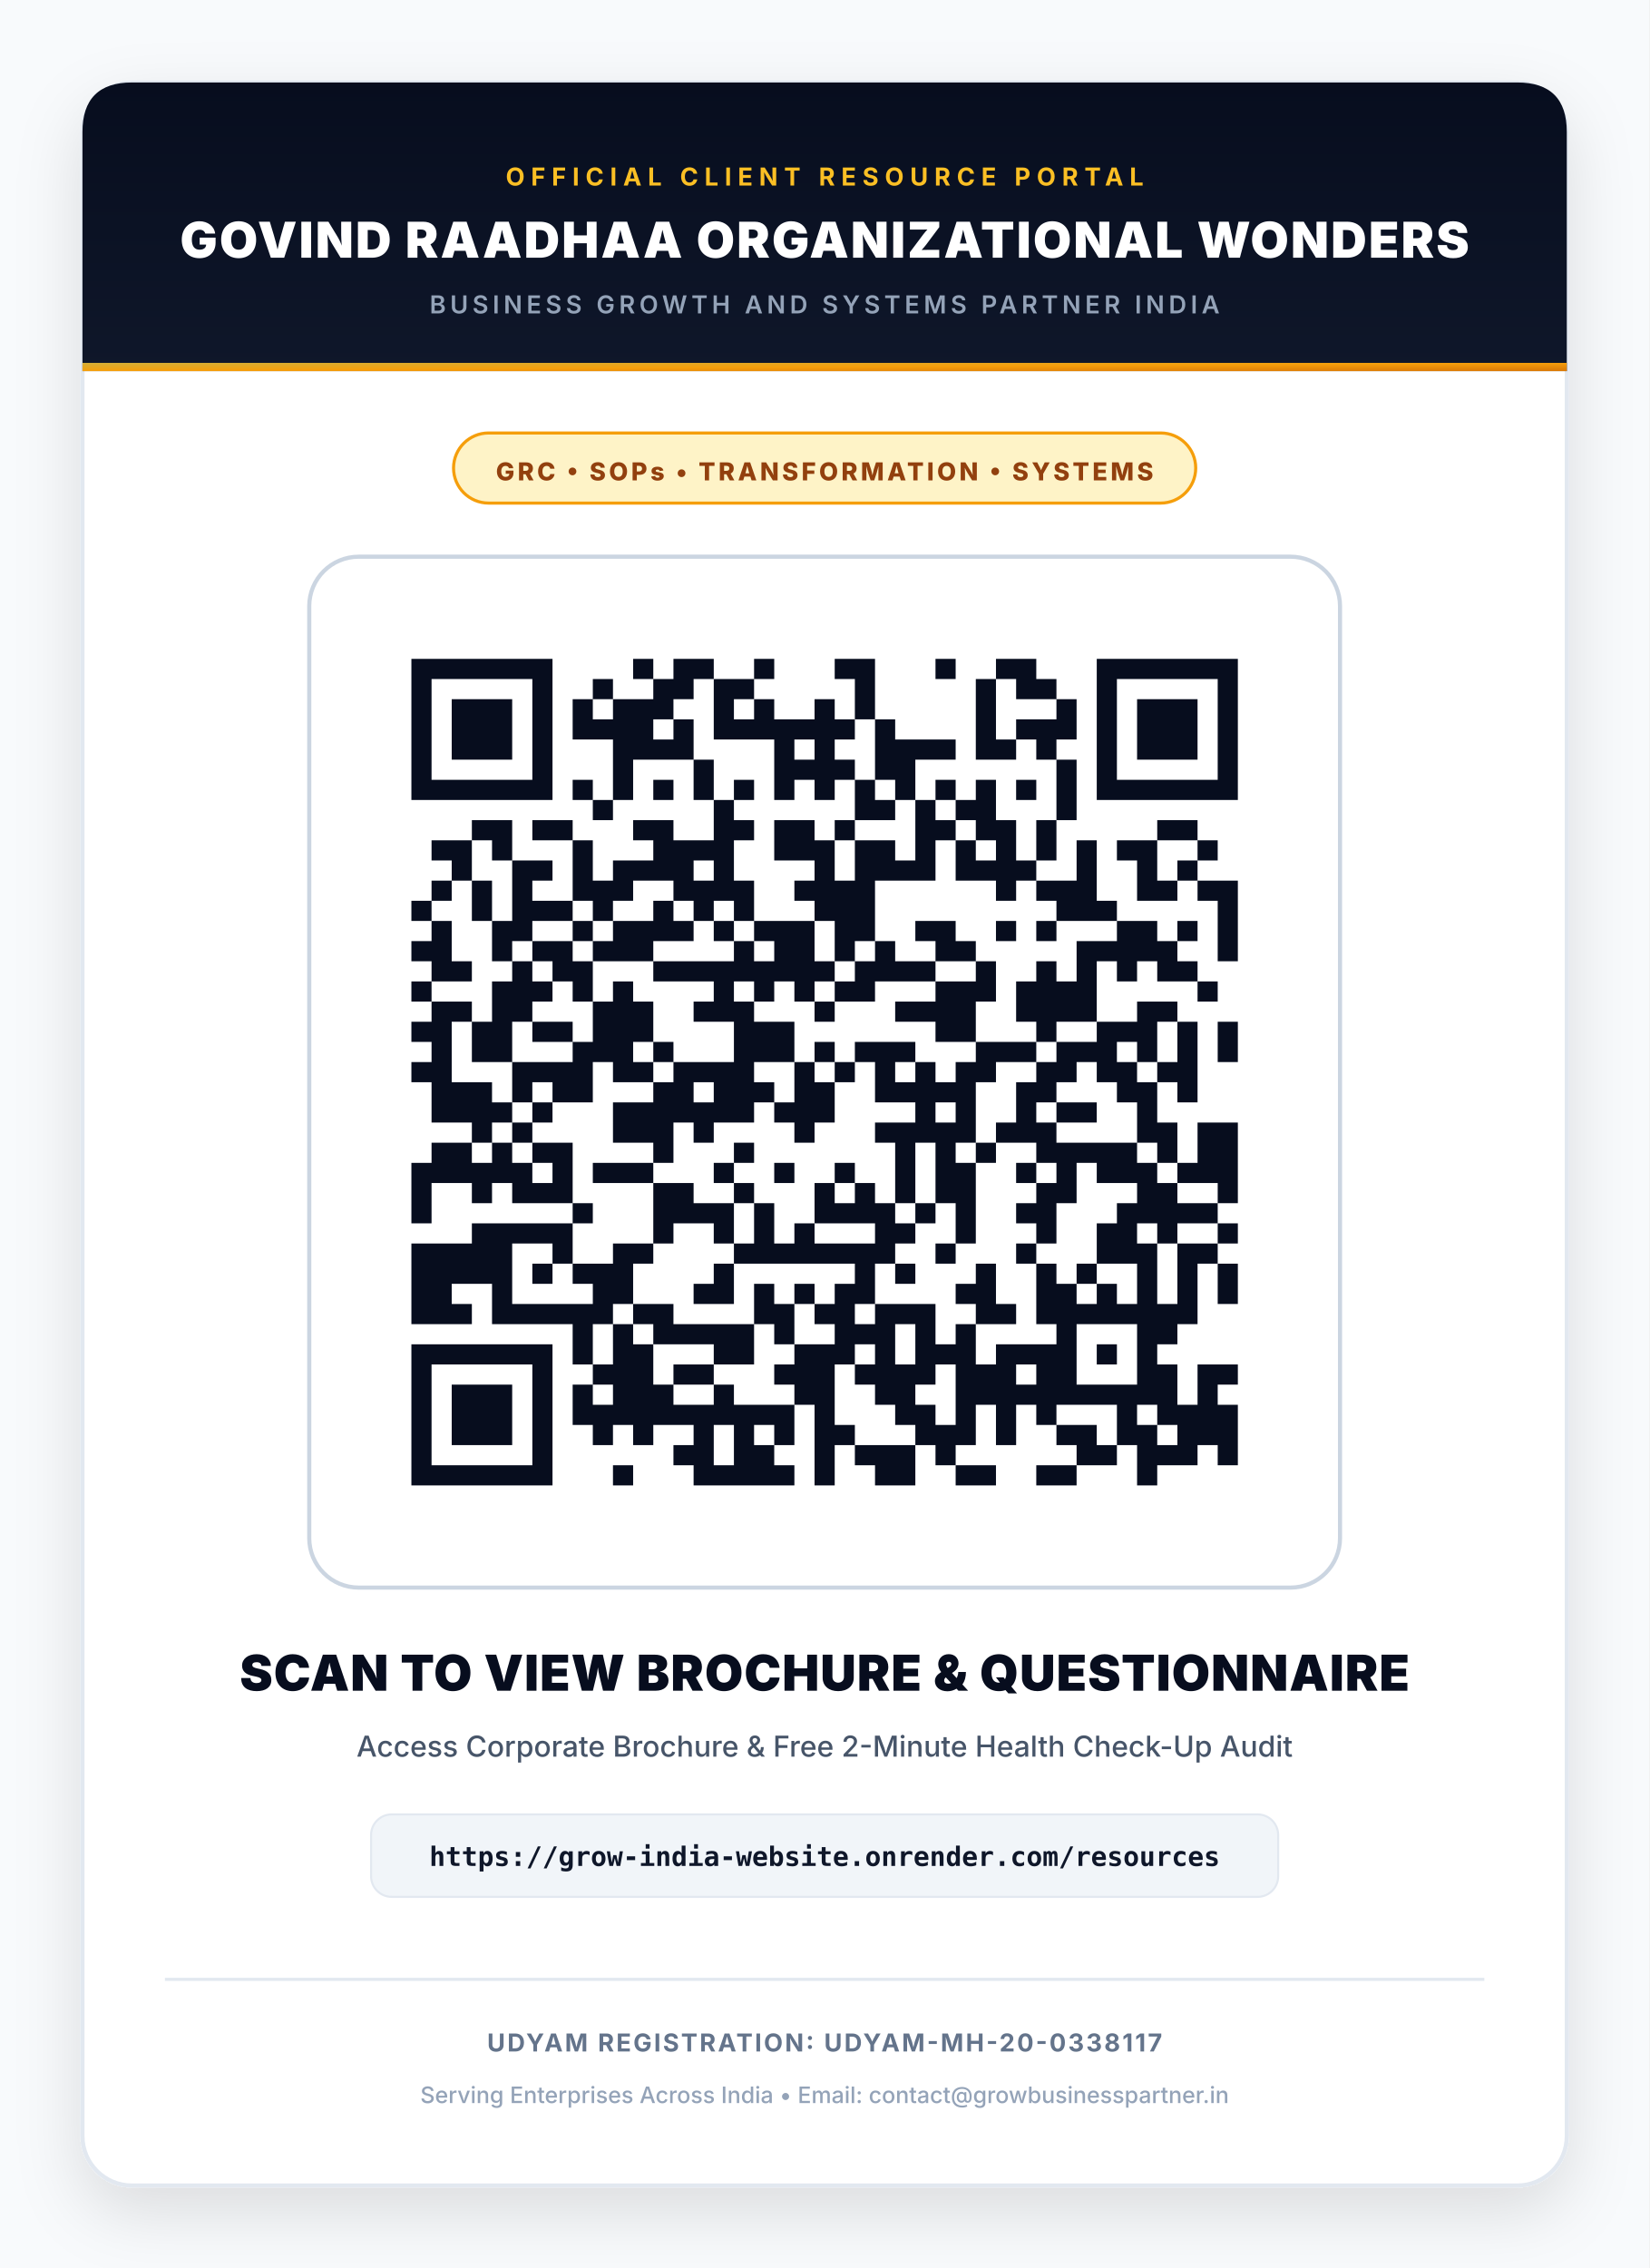
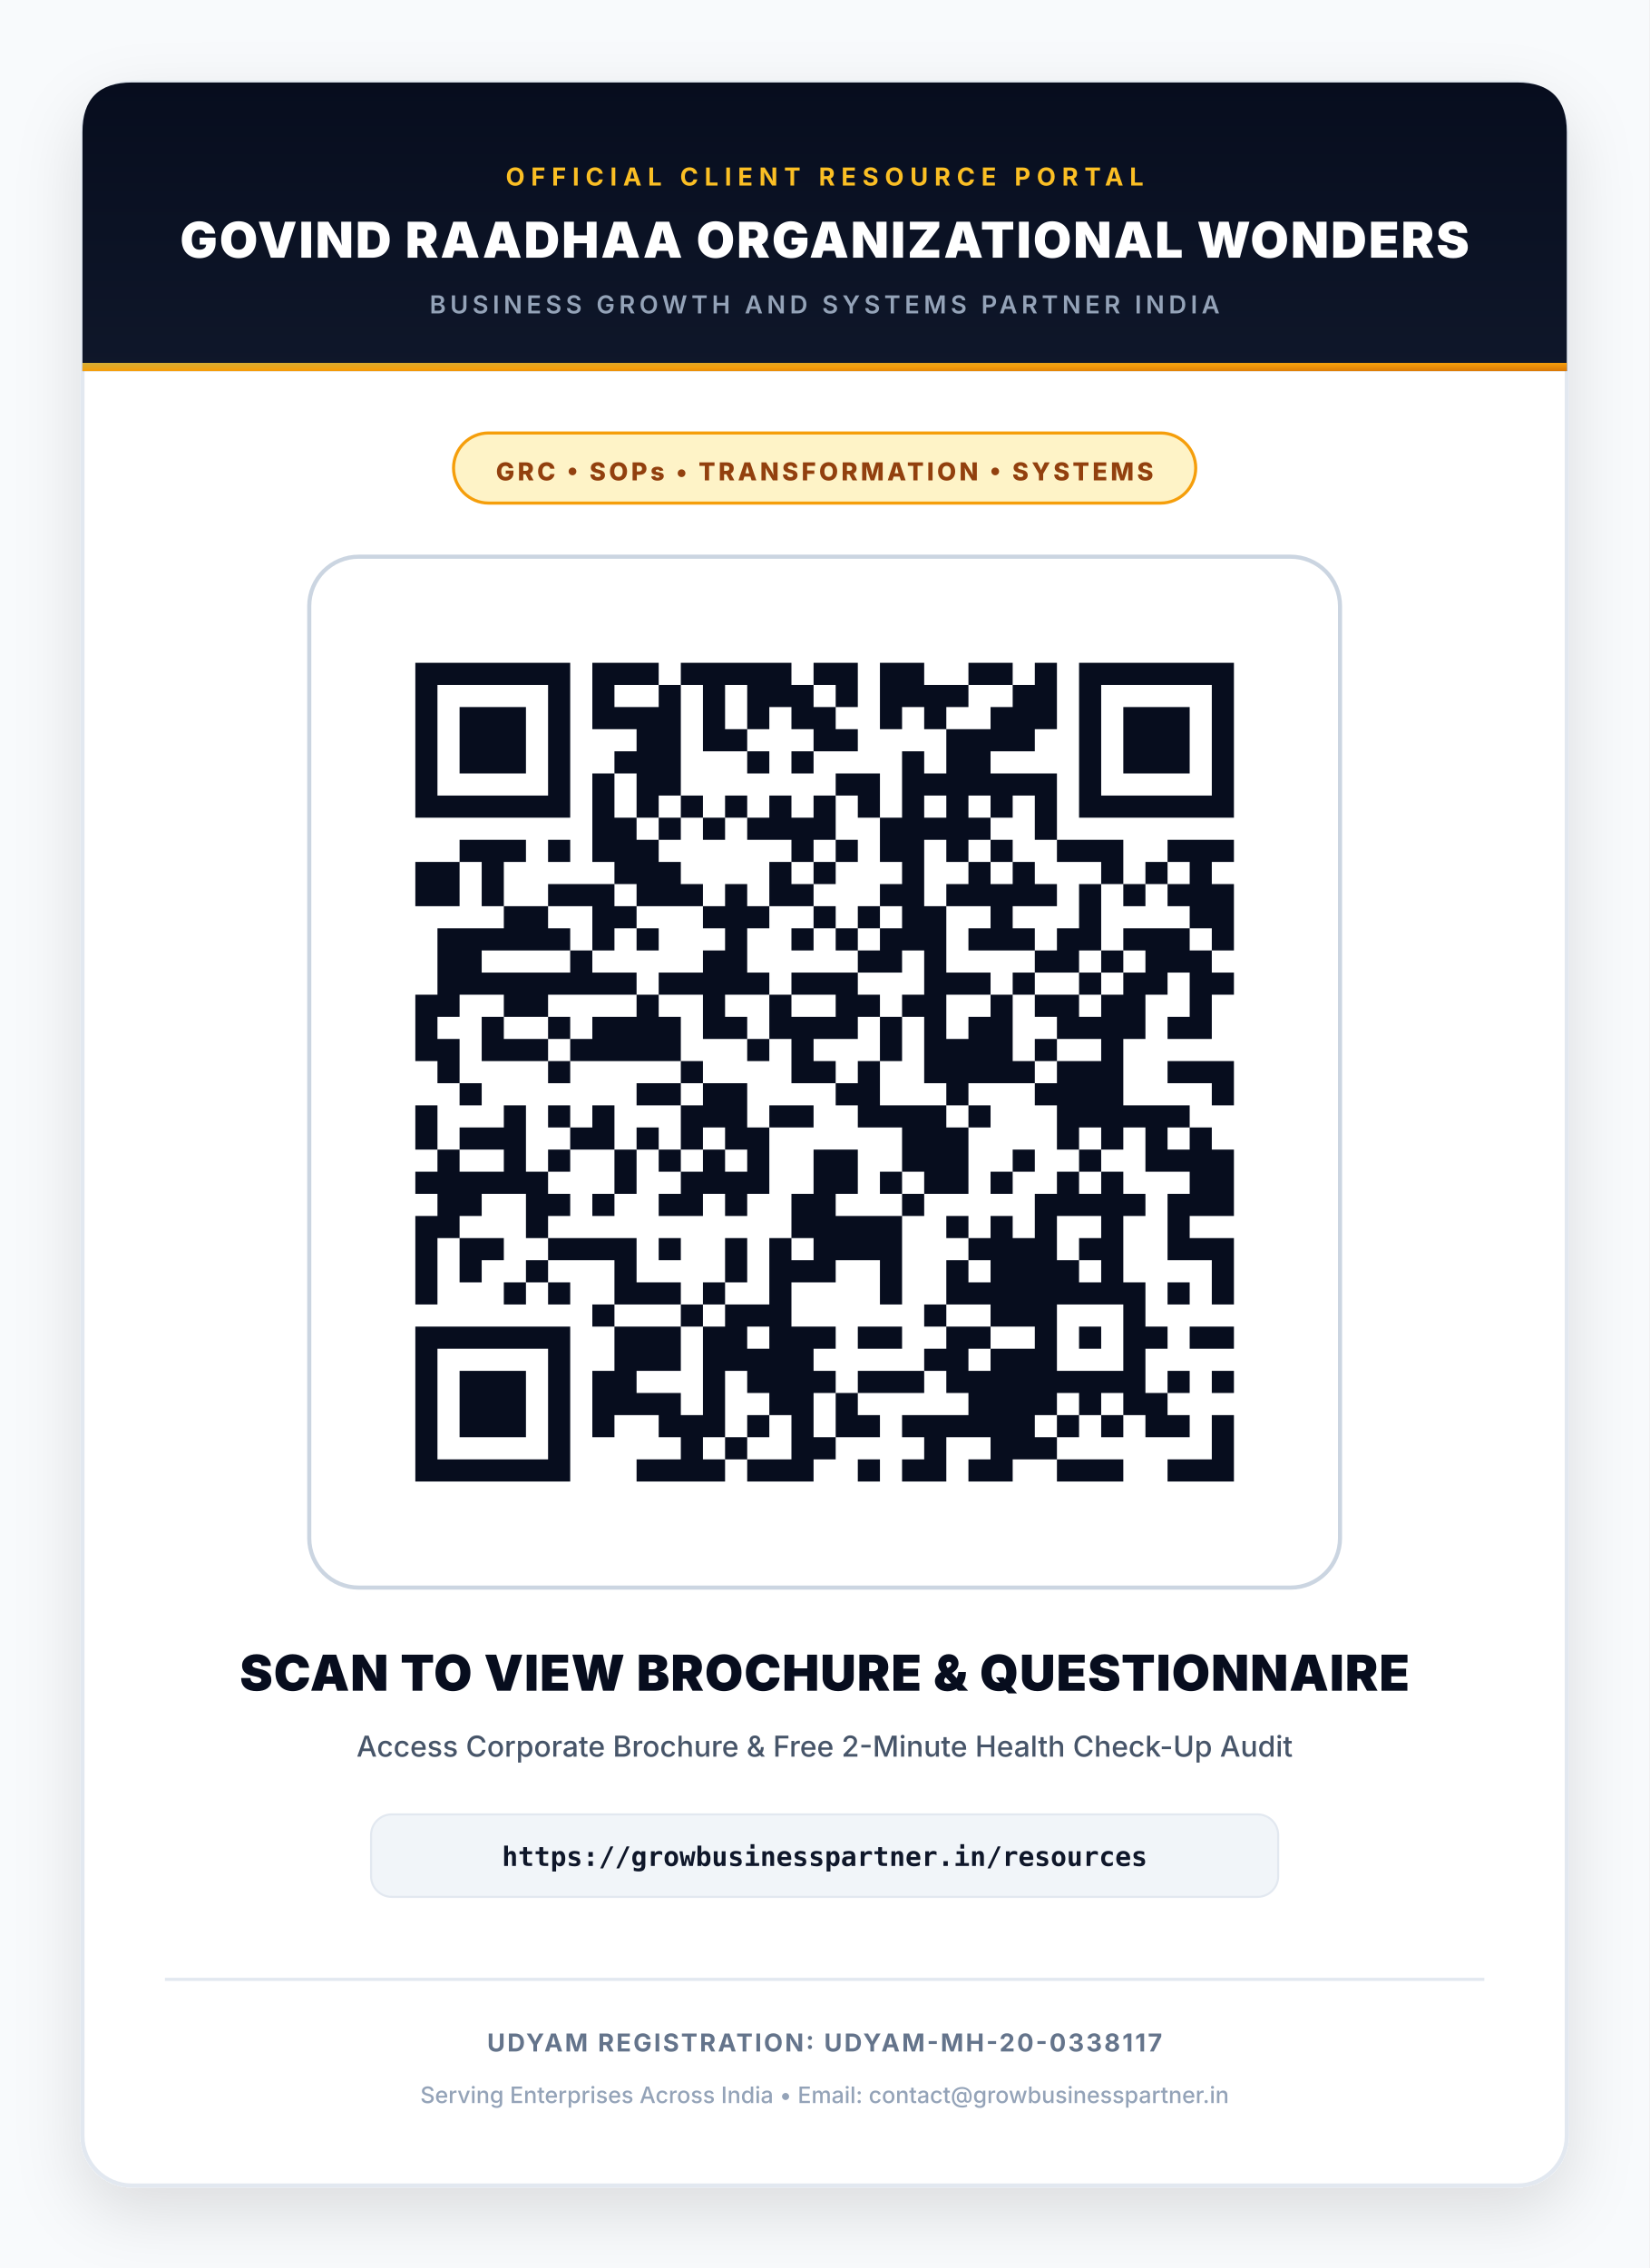
<svg xmlns="http://www.w3.org/2000/svg" viewBox="0 0 800 1100" width="800" height="1100">
  <defs>
    <linearGradient id="goldGrad" x1="0%" y1="0%" x2="100%" y2="100%">
      <stop offset="0%" stop-color="#D4AF37" />
      <stop offset="50%" stop-color="#F59E0B" />
      <stop offset="100%" stop-color="#D97706" />
    </linearGradient>
    <linearGradient id="navyGrad" x1="0%" y1="0%" x2="0%" y2="100%">
      <stop offset="0%" stop-color="#070D1E" />
      <stop offset="100%" stop-color="#0F172A" />
    </linearGradient>
    <filter id="shadow" x="-5%" y="-5%" width="110%" height="110%">
      <feDropShadow dx="0" dy="12" stdDeviation="16" flood-color="#000000" flood-opacity="0.12" />
    </filter>
  </defs>
  <rect width="800" height="1100" fill="#F8FAFC" />
  <rect x="40" y="40" width="720" height="1020" rx="24" fill="#FFFFFF" stroke="#E2E8F0" stroke-width="2" filter="url(#shadow)" />
  <path d="M 40 64 Q 40 40 64 40 L 736 40 Q 760 40 760 64 L 760 180 L 40 180 Z" fill="url(#navyGrad)" />
  <rect x="40" y="176" width="720" height="4" fill="url(#goldGrad)" />
  <text x="400" y="90" font-family="'Outfit', -apple-system, sans-serif" font-size="12" font-weight="700" fill="#FBBF24" text-anchor="middle" letter-spacing="3">OFFICIAL CLIENT RESOURCE PORTAL</text>
  <text x="400" y="125" font-family="'Outfit', -apple-system, sans-serif" font-size="24" font-weight="900" fill="#FFFFFF" text-anchor="middle" letter-spacing="1">GOVIND RAADHAA ORGANIZATIONAL WONDERS</text>
  <text x="400" y="152" font-family="'Outfit', -apple-system, sans-serif" font-size="12" font-weight="600" fill="#94A3B8" text-anchor="middle" letter-spacing="2">BUSINESS GROWTH AND SYSTEMS PARTNER INDIA</text>
  <rect x="220" y="210" width="360" height="34" rx="17" fill="#FEF3C7" stroke="#F59E0B" stroke-width="1.5" />
  <text x="400" y="233" font-family="'Outfit', -apple-system, sans-serif" font-size="12" font-weight="800" fill="#92400E" text-anchor="middle" letter-spacing="1.5">GRC • SOPs • TRANSFORMATION • SYSTEMS</text>
  <rect x="150" y="270" width="500" height="500" rx="24" fill="#FFFFFF" stroke="#CBD5E1" stroke-width="2" />
  <g transform="translate(180, 300)">
-     <svg width="440" height="440" viewBox="0 0 45 45">
-       <path fill="#FFFFFF" d="M0 0h45v45H0z" />
-       <path stroke="#070D1E" d="M2 2.5h7m4 0h1m1 0h2m2 0h1m3 0h2m3 0h1m2 0h2m3 0h7M2 3.5h1m5 0h1m2 0h1m2 0h2m1 0h2m5 0h1m5 0h1m1 0h2m2 0h1m5 0h1M2 4.5h1m1 0h3m1 0h1m1 0h1m1 0h3m2 0h1m1 0h1m2 0h1m1 0h1m5 0h1m3 0h1m1 0h1m1 0h3m1 0h1M2 5.5h1m1 0h3m1 0h1m1 0h4m1 0h1m1 0h7m1 0h1m4 0h1m1 0h3m1 0h1m1 0h3m1 0h1M2 6.5h1m1 0h3m1 0h1m3 0h4m4 0h1m1 0h1m2 0h4m1 0h2m1 0h1m2 0h1m1 0h3m1 0h1M2 7.5h1m5 0h1m3 0h1m3 0h1m3 0h4m1 0h2m7 0h1m1 0h1m5 0h1M2 8.5h7m1 0h1m1 0h1m1 0h1m1 0h1m1 0h1m1 0h1m1 0h1m1 0h1m1 0h1m1 0h1m1 0h1m1 0h1m1 0h1m1 0h7M11 9.5h1m5 0h1m6 0h2m1 0h1m1 0h2m3 0h1M5 10.5h2m1 0h2m3 0h2m2 0h2m1 0h2m1 0h1m3 0h2m1 0h2m1 0h1m5 0h2M3 11.5h2m1 0h1m3 0h1m3 0h4m2 0h3m1 0h2m1 0h1m1 0h1m1 0h1m1 0h1m1 0h1m1 0h2m2 0h1M4 12.5h1m2 0h2m1 0h1m1 0h4m1 0h1m4 0h1m1 0h4m1 0h4m2 0h1m2 0h1m1 0h1M3 13.5h1m1 0h1m1 0h1m2 0h3m2 0h4m2 0h4m6 0h1m1 0h3m2 0h2m1 0h2M2 14.5h1m2 0h1m1 0h3m1 0h1m2 0h1m1 0h1m1 0h1m3 0h3m9 0h3m5 0h1M3 15.5h1m2 0h2m2 0h1m1 0h4m1 0h1m1 0h3m1 0h2m2 0h2m2 0h1m1 0h1m3 0h2m1 0h1m1 0h1M2 16.5h2m2 0h1m1 0h2m1 0h3m4 0h1m1 0h2m1 0h1m1 0h1m2 0h2m5 0h5m2 0h1M3 17.5h2m2 0h1m1 0h2m3 0h9m1 0h4m2 0h1m2 0h1m1 0h1m1 0h1m1 0h2M2 18.5h1m3 0h3m1 0h1m1 0h1m4 0h1m1 0h1m1 0h1m1 0h2m3 0h3m1 0h4m5 0h1M3 19.5h2m1 0h2m3 0h3m2 0h3m3 0h1m3 0h4m2 0h4m2 0h2M2 20.5h2m1 0h2m1 0h2m1 0h3m4 0h3m7 0h2m3 0h1m2 0h3m1 0h1m1 0h1M3 21.5h1m1 0h2m3 0h3m1 0h1m3 0h3m1 0h1m1 0h3m3 0h3m1 0h3m1 0h1m1 0h1m1 0h1M2 22.5h2m3 0h4m1 0h2m1 0h4m2 0h1m1 0h1m1 0h1m1 0h1m1 0h2m2 0h2m1 0h2m1 0h2M3 23.5h3m1 0h1m1 0h2m3 0h2m1 0h3m1 0h2m2 0h5m2 0h2m3 0h2m1 0h1M3 24.5h4m1 0h1m3 0h7m1 0h3m4 0h1m1 0h1m2 0h1m1 0h2m2 0h1M5 25.5h1m1 0h1m4 0h3m1 0h1m4 0h1m3 0h5m1 0h3m4 0h2m1 0h2M3 26.5h2m1 0h1m1 0h2m4 0h1m3 0h1m7 0h1m1 0h1m1 0h1m2 0h5m1 0h1m1 0h2M2 27.5h6m1 0h1m1 0h3m3 0h1m2 0h1m2 0h1m2 0h1m1 0h2m2 0h1m1 0h1m1 0h3m1 0h3M2 28.5h1m2 0h1m1 0h3m4 0h2m2 0h1m3 0h1m1 0h1m1 0h1m1 0h2m3 0h2m3 0h2m2 0h1M2 29.5h1m7 0h1m3 0h4m1 0h1m2 0h4m1 0h1m1 0h1m2 0h2m3 0h5M5 30.5h5m4 0h1m2 0h1m1 0h1m1 0h1m3 0h2m2 0h1m3 0h1m2 0h2m1 0h1m2 0h1M2 31.5h5m2 0h1m2 0h2m4 0h8m2 0h1m3 0h1m3 0h3m1 0h2M2 32.5h5m1 0h1m1 0h3m4 0h1m6 0h1m1 0h1m3 0h1m2 0h1m1 0h1m2 0h1m1 0h1m1 0h1M2 33.5h2m2 0h1m4 0h2m3 0h2m1 0h1m1 0h1m1 0h2m4 0h2m2 0h2m1 0h1m1 0h1m1 0h1m1 0h1M2 34.5h3m1 0h6m1 0h2m4 0h2m1 0h2m1 0h3m2 0h2m1 0h8M10 35.5h1m1 0h1m1 0h5m1 0h1m2 0h3m1 0h1m1 0h1m4 0h1m3 0h2M2 36.5h7m1 0h1m1 0h2m3 0h2m2 0h3m1 0h1m1 0h3m1 0h4m1 0h1m1 0h1M2 37.5h1m5 0h1m2 0h3m1 0h2m3 0h3m1 0h4m1 0h3m1 0h2m3 0h2m1 0h2M2 38.5h1m1 0h3m1 0h1m1 0h1m1 0h3m2 0h1m3 0h2m2 0h2m2 0h11m1 0h1M2 39.5h1m1 0h3m1 0h1m1 0h11m1 0h1m3 0h2m1 0h1m1 0h1m1 0h1m3 0h1m1 0h4M2 40.5h1m1 0h3m1 0h1m2 0h1m1 0h1m2 0h1m1 0h1m1 0h1m1 0h2m3 0h3m1 0h1m2 0h2m1 0h2m1 0h3M2 41.5h1m5 0h1m6 0h2m1 0h2m2 0h1m1 0h3m1 0h1m6 0h2m1 0h3m1 0h1M2 42.5h7m3 0h1m3 0h5m1 0h1m2 0h2m2 0h2m2 0h2m3 0h1" />
+     <svg width="440" height="440" viewBox="0 0 41 41">
+       <path fill="#FFFFFF" d="M0 0h41v41H0z" />
+       <path stroke="#070D1E" d="M2 2.5h7m1 0h3m1 0h5m1 0h2m1 0h2m2 0h2m1 0h1m1 0h7M2 3.5h1m5 0h1m1 0h1m2 0h1m1 0h1m1 0h3m1 0h1m1 0h4m2 0h2m1 0h1m5 0h1M2 4.5h1m1 0h3m1 0h1m1 0h4m1 0h1m1 0h1m1 0h2m2 0h1m1 0h1m2 0h3m1 0h1m1 0h3m1 0h1M2 5.5h1m1 0h3m1 0h1m3 0h2m1 0h2m3 0h2m4 0h4m2 0h1m1 0h3m1 0h1M2 6.5h1m1 0h3m1 0h1m2 0h3m3 0h1m1 0h1m4 0h1m1 0h2m4 0h1m1 0h3m1 0h1M2 7.5h1m5 0h1m1 0h1m1 0h2m7 0h2m1 0h7m1 0h1m5 0h1M2 8.5h7m1 0h1m1 0h1m1 0h1m1 0h1m1 0h1m1 0h1m1 0h1m1 0h1m1 0h1m1 0h1m1 0h1m1 0h7M10 9.5h2m1 0h1m1 0h1m1 0h4m2 0h5m2 0h1M4 10.5h3m1 0h1m1 0h3m6 0h1m1 0h1m1 0h2m1 0h1m1 0h1m2 0h3m2 0h3M2 11.5h2m1 0h1m5 0h3m4 0h1m1 0h1m3 0h1m2 0h1m1 0h1m3 0h1m1 0h1m1 0h1M2 12.5h2m1 0h1m2 0h3m1 0h3m1 0h1m1 0h2m3 0h2m1 0h5m1 0h1m1 0h1m1 0h3M6 13.5h2m2 0h2m3 0h3m2 0h1m1 0h1m1 0h2m2 0h1m3 0h1m4 0h2M3 14.5h6m1 0h1m1 0h1m3 0h1m2 0h1m1 0h1m1 0h3m1 0h3m1 0h2m1 0h3m1 0h1M3 15.5h2m4 0h1m5 0h2m5 0h2m1 0h1m4 0h2m1 0h1m1 0h3M3 16.5h9m1 0h5m1 0h3m3 0h3m1 0h1m2 0h1m1 0h2m1 0h2M2 17.5h2m2 0h2m4 0h1m2 0h1m2 0h1m2 0h2m1 0h2m2 0h1m1 0h2m1 0h2m2 0h1M2 18.5h1m2 0h1m2 0h1m1 0h4m1 0h2m1 0h4m1 0h1m1 0h1m1 0h2m2 0h4m1 0h2M2 19.5h2m1 0h3m1 0h5m3 0h1m1 0h1m3 0h1m1 0h4m1 0h1m2 0h1M3 20.5h1m4 0h1m5 0h1m4 0h2m1 0h1m2 0h5m1 0h3m2 0h3M4 21.5h1m7 0h2m1 0h2m4 0h2m3 0h1m3 0h4m4 0h1M2 22.5h1m3 0h1m1 0h1m1 0h1m3 0h3m1 0h2m2 0h4m1 0h1m3 0h6M2 23.5h1m1 0h3m2 0h2m1 0h1m1 0h1m1 0h2m6 0h3m4 0h1m1 0h1m1 0h1m1 0h1M3 24.5h1m2 0h1m1 0h1m2 0h1m1 0h1m1 0h1m1 0h1m2 0h2m2 0h3m2 0h1m2 0h1m2 0h4M2 25.5h6m3 0h1m2 0h4m2 0h2m1 0h1m1 0h2m1 0h1m2 0h1m1 0h1m3 0h2M3 26.5h2m2 0h2m1 0h1m2 0h2m1 0h1m2 0h2m3 0h1m5 0h5m1 0h3M2 27.5h2m3 0h1m11 0h5m2 0h1m1 0h1m1 0h1m2 0h1m2 0h1M2 28.5h1m1 0h2m2 0h4m1 0h1m2 0h1m1 0h1m1 0h4m3 0h4m1 0h2m2 0h3M2 29.5h1m1 0h1m2 0h1m3 0h1m4 0h1m1 0h3m2 0h1m2 0h1m1 0h4m1 0h1m4 0h1M2 30.5h1m3 0h1m1 0h1m2 0h3m1 0h1m2 0h1m4 0h1m2 0h9m1 0h1m1 0h1M10 31.5h1m3 0h1m1 0h3m6 0h1m2 0h3m3 0h1M2 32.5h7m2 0h3m1 0h2m1 0h3m1 0h2m2 0h2m2 0h1m1 0h1m1 0h2m1 0h2M2 33.5h1m5 0h1m2 0h3m1 0h5m5 0h2m1 0h3m3 0h1M2 34.5h1m1 0h3m1 0h1m1 0h2m3 0h1m1 0h4m1 0h3m1 0h9m1 0h1m1 0h1M2 35.5h1m1 0h3m1 0h1m1 0h4m1 0h1m2 0h2m1 0h1m5 0h4m1 0h1m1 0h2M2 36.5h1m1 0h3m1 0h1m1 0h1m2 0h3m1 0h1m1 0h1m1 0h2m1 0h6m1 0h1m1 0h1m1 0h2m1 0h1M2 37.5h1m5 0h1m5 0h1m1 0h1m2 0h2m4 0h1m2 0h3m7 0h1M2 38.5h7m3 0h4m1 0h3m2 0h1m1 0h2m1 0h2m2 0h3m2 0h3" />
    </svg>
  </g>
  <text x="400" y="820" font-family="'Outfit', -apple-system, sans-serif" font-size="24" font-weight="900" fill="#070D1E" text-anchor="middle" letter-spacing="0.5">SCAN TO VIEW BROCHURE &amp; QUESTIONNAIRE</text>
  <text x="400" y="852" font-family="-apple-system, BlinkMacSystemFont, sans-serif" font-size="14" font-weight="500" fill="#475569" text-anchor="middle">Access Corporate Brochure &amp; Free 2-Minute Health Check-Up Audit</text>
  <rect x="180" y="880" width="440" height="40" rx="10" fill="#F1F5F9" stroke="#E2E8F0" stroke-width="1" />
-   <text x="400" y="905" font-family="monospace" font-size="13" font-weight="600" fill="#0F172A" text-anchor="middle">https://grow-india-website.onrender.com/resources</text>
+   <text x="400" y="905" font-family="monospace" font-size="13" font-weight="600" fill="#0F172A" text-anchor="middle">https://growbusinesspartner.in/resources</text>
  <line x1="80" y1="960" x2="720" y2="960" stroke="#E2E8F0" stroke-width="1.5" />
  <text x="400" y="995" font-family="-apple-system, sans-serif" font-size="12" font-weight="700" fill="#64748B" text-anchor="middle" letter-spacing="1">UDYAM REGISTRATION: UDYAM-MH-20-0338117</text>
  <text x="400" y="1020" font-family="-apple-system, sans-serif" font-size="11" font-weight="500" fill="#94A3B8" text-anchor="middle">Serving Enterprises Across India • Email: contact@growbusinesspartner.in</text>
</svg>
